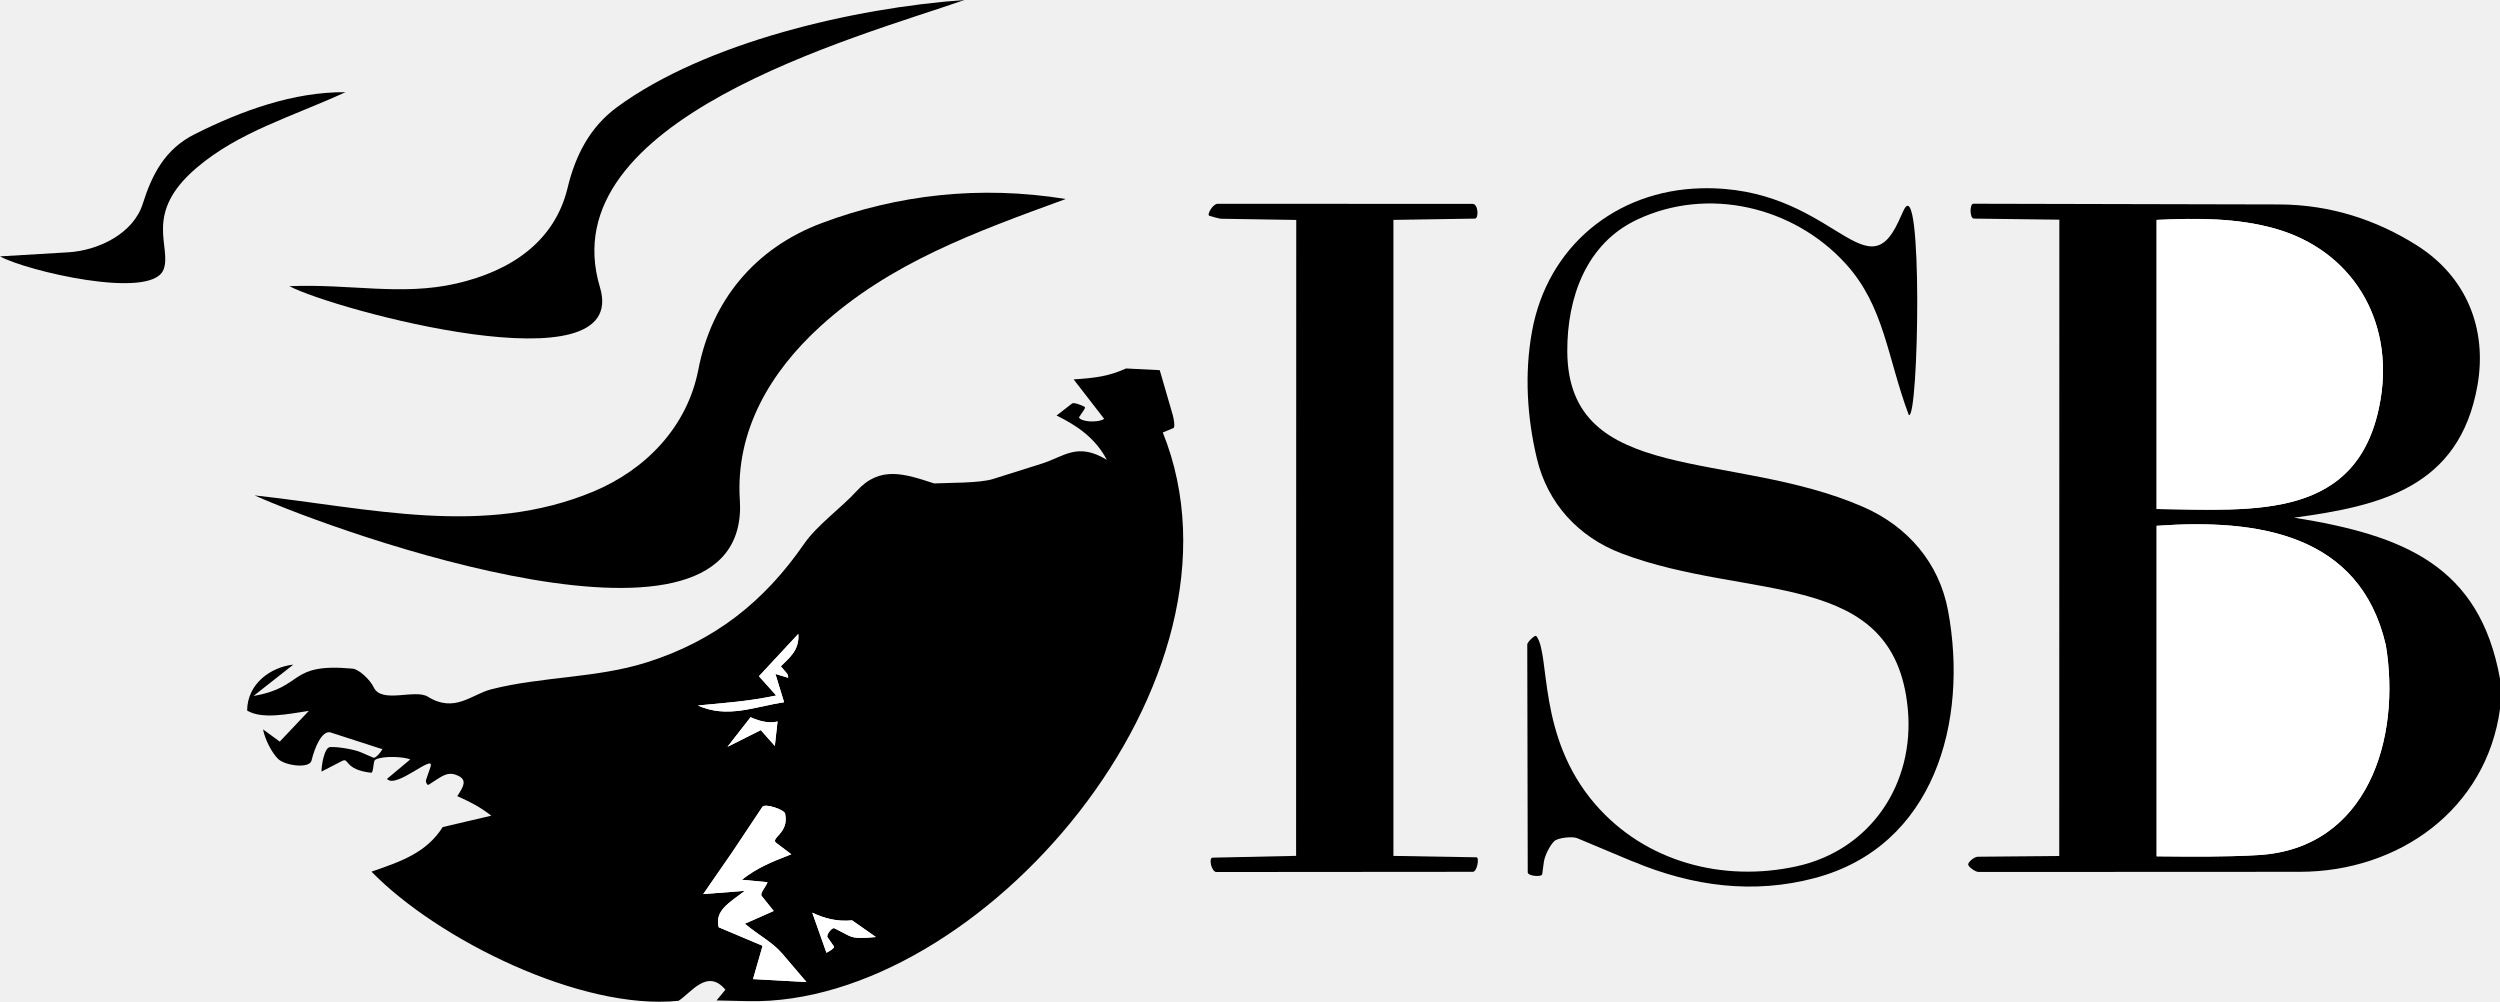
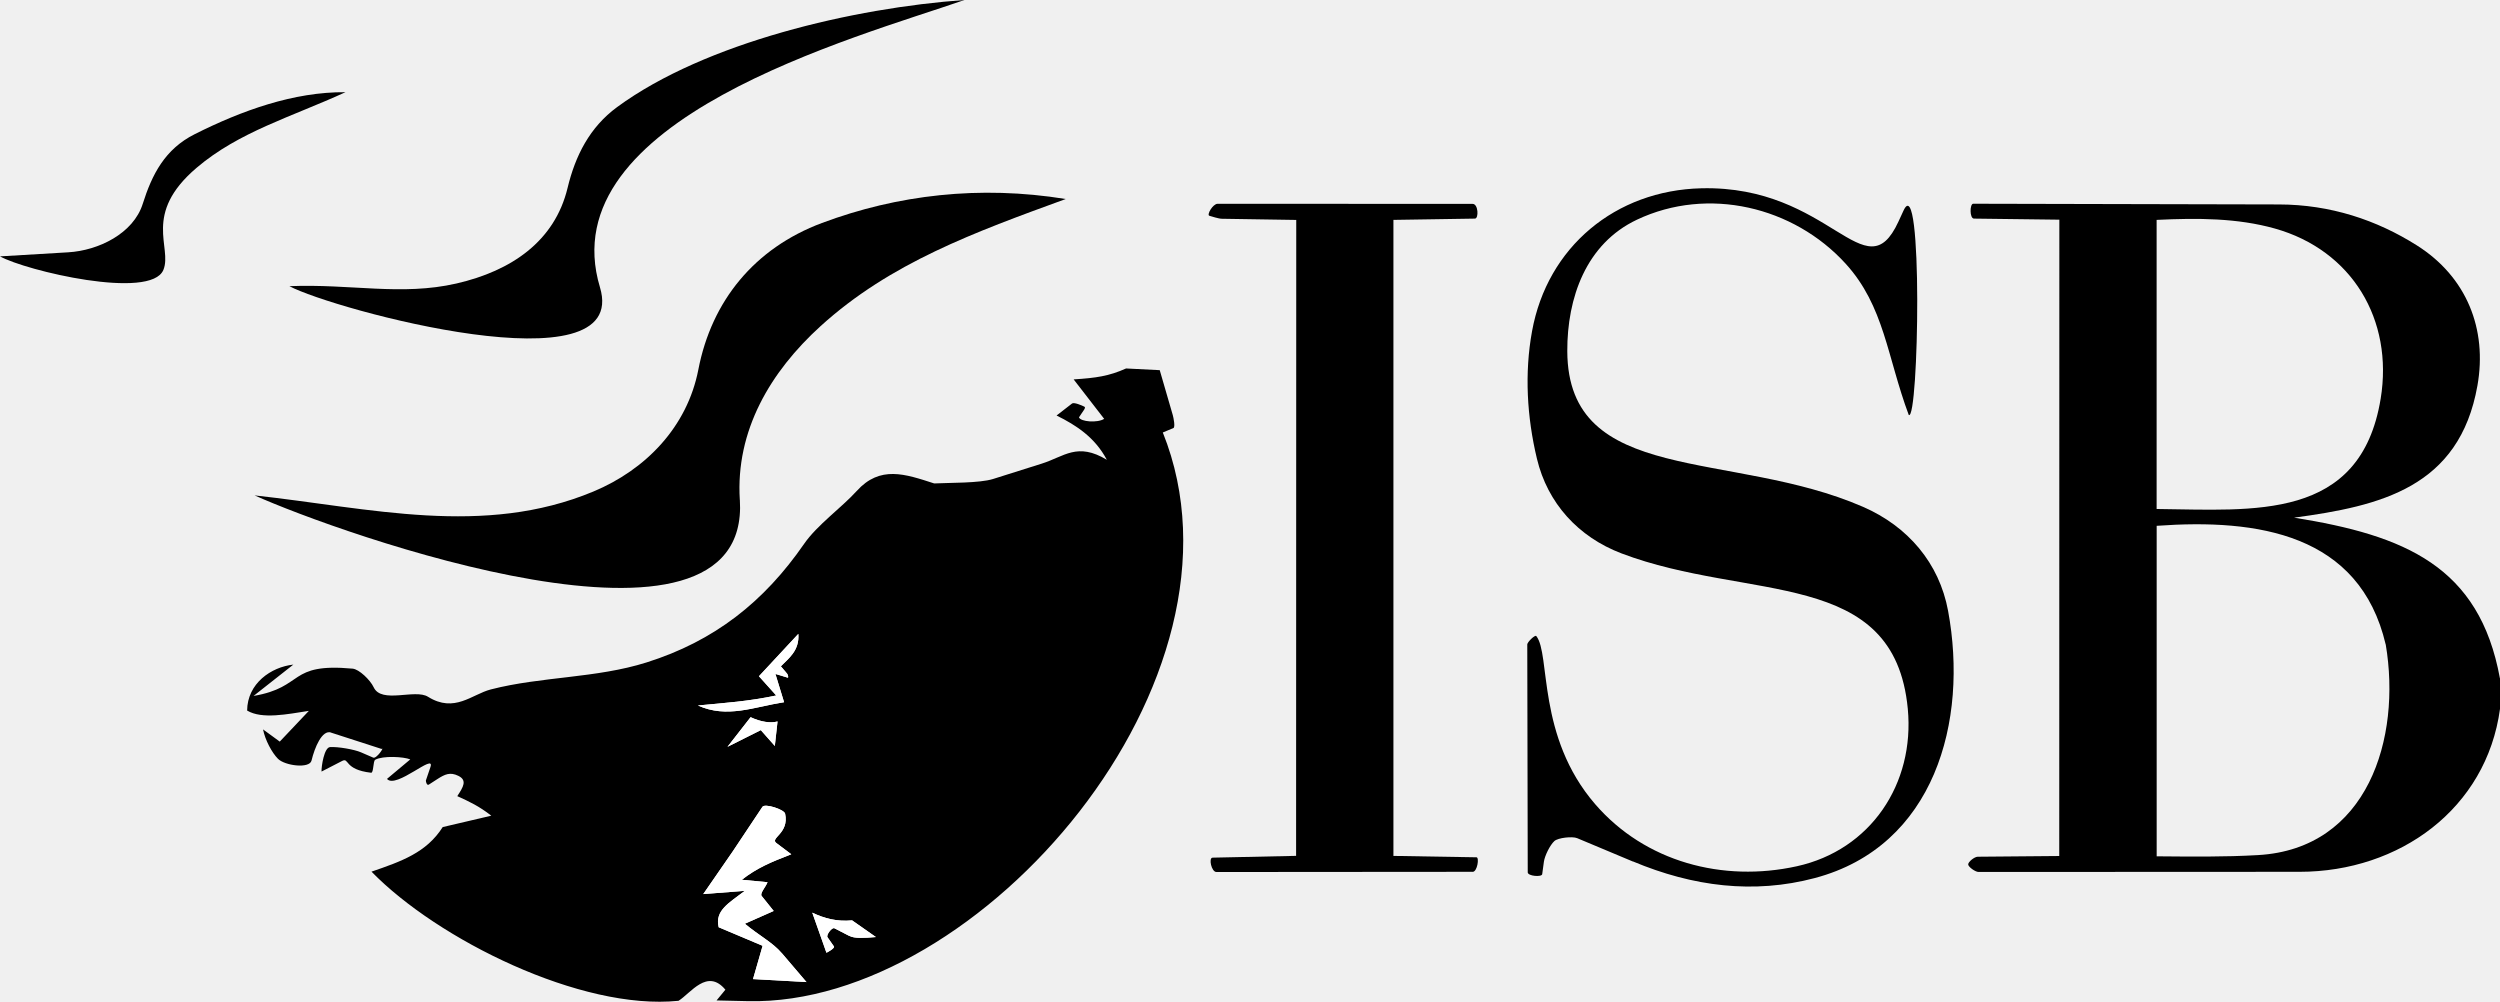
<svg xmlns="http://www.w3.org/2000/svg" id="Layer_1" data-name="Layer 1" viewBox="0 0 487.29 195.23">
  <defs>
    <style>
      .cls-1 {
        fill: #fff;
      }
    </style>
  </defs>
  <path d="M487.29,132.21v5.97c-2.64,19.44-19.58,31.74-39.06,31.75l-62.59.03c-.61,0-2.01-.99-2.01-1.48s1.21-1.48,1.86-1.49l15.89-.14.02-124.03-16.64-.21c-.88-.01-.83-2.9-.15-2.9l59.58.14c10.06.02,19.08,3.04,26.88,7.97,9.74,6.15,13.77,16.34,11.82,27.35-3.52,19.85-18.9,23.46-35.74,25.73,21.56,3.44,36.13,9.45,40.12,31.3ZM464.03,77.72c2.52-15.41-5.59-28.95-20.64-33.18-7.27-2.04-15.02-2.07-23.03-1.68v56.35c18.86.19,39.75,2.46,43.67-21.5ZM465.01,125.63c-5.07-21.6-24.94-24.56-44.64-23.14v64.42c6.93.06,13.22.14,19.77-.24,21.39-1.23,27.95-22.76,24.88-41.04Z" />
  <path d="M64.53,142.78c-1.75-.57-3.19,2.89-3.81,5.47-.39,1.62-5.19,1.01-6.54-.35-1.19-1.2-2.5-3.66-2.91-5.73l3.26,2.38,5.67-5.99c-4.16.64-9.13,1.68-12.03-.06.04-5.28,4.67-8.49,9.01-8.96l-7.76,6.11c10.04-1.71,6.61-6.49,19.32-5.32,1.26.12,3.42,2.2,4.09,3.62,1.54,3.3,8.05.27,10.59,1.86,5.17,3.23,8.56-.48,12.25-1.43,9.85-2.54,20.53-2.16,30.35-5.26,13.21-4.16,22.9-11.8,30.71-23.11,2.54-3.68,7.33-7.08,10.26-10.31,4.56-5.04,9.44-3.3,15.1-1.47,2.91-.15,8.83-.04,11.45-.86l9.51-3c4.41-1.39,6.92-4.22,12.69-.75-2.33-4.37-5.92-6.71-9.8-8.63l3.02-2.34c.38-.29,1.91.37,2.39.61.41.2-.23.8-1.04,2.09.31.86,3.62,1.13,4.91.29l-5.95-7.69c4.35-.28,6.87-.63,10.22-2.13l6.56.33,2.55,8.78c.14.5.51,2.33.12,2.5l-2.07.87c19.34,48.15-35.67,111.83-80.82,110.84l-6.16-.14,1.72-2.09c-3.53-4.25-6.76.69-9.13,2.16-19,1.96-46.99-11.98-59.85-25.17,5.81-2,10.73-3.71,13.88-8.69l9.47-2.22c-2.41-1.87-4.17-2.69-6.63-3.81,1.18-1.8,1.98-3.09.2-3.96-1.59-.78-2.61-.31-4.07.63l-1.67,1.08c-.36.24-.59-.48-.58-.8l.89-2.62c.99-2.91-6.74,4.38-8.47,2.31l4.54-3.8c-1.26-.53-5.35-.76-6.83.07-.45.25-.29,2.59-.81,2.53-5.33-.61-4.22-3.02-5.64-2.3l-4.02,2.07c-.04-1.01.52-4.7,1.66-4.77,1.53-.1,4.72.45,6.03,1.02l2.38,1.03c.65.28,2.29-2.17,1.63-1.69l-9.87-3.19ZM152.83,136.87l-1.69-5.51,2.38.72c.23.07.06-.58-.1-.77l-1.22-1.44c1.47-1.51,3.66-3.03,3.41-6.32l-7.68,8.26,3.37,3.75c-5.47,1.16-9.87,1.43-15.27,1.95,5.7,2.56,10.81.3,16.8-.64ZM151.03,145.41l.53-4.79c-1.29.37-3.22.13-5.25-.83l-4.51,5.78,6.5-3.26,2.74,3.1ZM152.39,185.79c-1.8-2.11-4.44-3.43-7.2-5.74l5.62-2.49-2.35-2.93c-.38-.48.82-1.8,1.15-2.67l-5.01-.48c2.93-2.28,5.59-3.41,9.64-4.97l-2.91-2.19c-1.32-.99,2.54-1.85,1.71-5.72-.18-.83-3.95-2.04-4.42-1.34l-5.77,8.66-5.77,8.35,8.1-.63c-3.08,2.37-5.88,3.82-5.09,7.1l8.56,3.61-1.87,6.49,10.42.58-4.8-5.63ZM165.56,182.43c1.02.52,2.77.43,5.16.22l-4.64-3.25c-2.96.28-5.44-.4-7.76-1.5l2.76,7.81c.13-.04,1.7-.89,1.46-1.23l-1.25-1.79c-.3-.43.88-2,1.35-1.75l2.91,1.5Z" />
  <path d="M318.29,167.93l-10.88-4.56c-.94-.39-3.72-.08-4.43.56-.86.77-1.9,2.9-2.05,4.04l-.33,2.42c-.08.61-2.82.39-2.82-.36l-.09-44.42c0-.45,1.52-1.94,1.76-1.63,2.81,3.51.05,19.54,11.47,32.76,9.74,11.28,24.9,15.28,39.3,12.11s23.02-16.07,21.64-30.69c-2.62-27.64-30.95-20.85-55.82-30.3-8.41-3.2-14.4-9.78-16.47-18.46-1.95-8.16-2.44-16.66-.95-24.84,2.99-16.45,16.28-27.46,33-27.86,25.23-.61,31.94,20.54,38.41,6.51l1-2.17c3.8-8.24,2.98,41.13,1.02,39.85-4.23-11.35-4.76-21.22-12.32-29.51-10.13-11.11-26.8-15.11-40.66-8.56-9.93,4.69-13.62,15.23-13.58,25.64.11,26.28,31.95,19.14,57.64,30.33,8.76,3.81,14.86,10.97,16.58,20.26,4,21.53-2.63,45.91-25.99,52.1-11.88,3.15-23.71,1.67-35.43-3.24Z" />
  <path d="M287.04,169.93l-49.94.04c-.97,0-1.57-2.78-.75-2.8l16.28-.35.03-123.95-14.5-.23c-.6,0-2.05-.47-2.43-.58-.58-.17.68-2.34,1.6-2.34l49.71.02c1.12,0,1.21,2.86.45,2.87l-15.89.25v123.97s16.19.27,16.19.27c.58,0,.17,2.84-.75,2.84Z" />
  <path d="M144.21,97.41c2.22,35.36-78.57,6.38-94.58-.85,22.55,2.48,44.65,8.16,66.02-.75,10.27-4.28,18.31-12.64,20.47-23.77,2.58-13.35,10.91-23.65,24.1-28.58,14.66-5.48,30.72-7.39,47.51-4.67-17.75,6.48-34.2,12.43-47.79,24.78-9.79,8.9-16.58,20.37-15.74,33.85Z" />
  <path d="M116.94,55.99c6.07,20.15-52.06,4.31-60.53-.21,11.92-.49,21.84,1.94,32.55-.52s19.16-8.22,21.67-18.63c1.5-6.24,4.28-11.81,9.66-15.76C137.45,8.27,166.46,1.53,187.99,0c-21.21,7.36-80.89,23.31-71.05,55.99Z" />
  <path d="M31.85,52.6c-2.44,5.97-26.91.15-31.85-2.63l13.29-.79c5.93-.35,12.71-3.68,14.53-9.44s4.33-10.67,10.12-13.58c9.13-4.59,19.31-8.28,29.4-8.19-10.52,4.82-20.78,7.72-29,14.72-10.65,9.05-4.7,15.53-6.49,19.91Z" />
-   <path class="cls-1" d="M465.01,125.63c3.07,18.28-3.49,39.81-24.88,41.04-6.55.38-12.83.3-19.77.24v-64.42c19.71-1.41,39.58,1.54,44.64,23.14Z" />
-   <path class="cls-1" d="M464.03,77.72c-3.92,23.95-24.8,21.69-43.67,21.5v-56.35c8.01-.39,15.75-.37,23.03,1.68,15.05,4.23,23.17,17.77,20.64,33.18Z" />
  <path class="cls-1" d="M152.39,185.79l4.8,5.63-10.42-.58,1.87-6.49-8.56-3.61c-.8-3.28,2.01-4.73,5.09-7.1l-8.1.63,5.77-8.35,5.77-8.66c.47-.7,4.24.51,4.42,1.34.83,3.87-3.02,4.73-1.71,5.72l2.91,2.19c-4.05,1.56-6.71,2.69-9.64,4.97l5.01.48c-.33.87-1.53,2.19-1.15,2.67l2.35,2.93-5.62,2.49c2.76,2.31,5.4,3.62,7.2,5.74Z" />
  <path class="cls-1" d="M152.83,136.87c-5.98.94-11.09,3.2-16.8.64,5.4-.52,9.8-.79,15.27-1.95l-3.37-3.75,7.68-8.26c.25,3.29-1.94,4.81-3.41,6.32l1.22,1.44c.16.19.33.84.1.77l-2.38-.72,1.69,5.51Z" />
  <path class="cls-1" d="M165.56,182.43l-2.91-1.5c-.48-.25-1.66,1.32-1.35,1.75l1.25,1.79c.24.34-1.33,1.19-1.46,1.23l-2.76-7.81c2.32,1.11,4.8,1.79,7.76,1.5l4.64,3.25c-2.38.21-4.14.31-5.16-.22Z" />
  <path class="cls-1" d="M151.03,145.41l-2.74-3.1-6.5,3.26,4.51-5.78c2.04.96,3.96,1.21,5.25.83l-.53,4.79Z" />
</svg>
